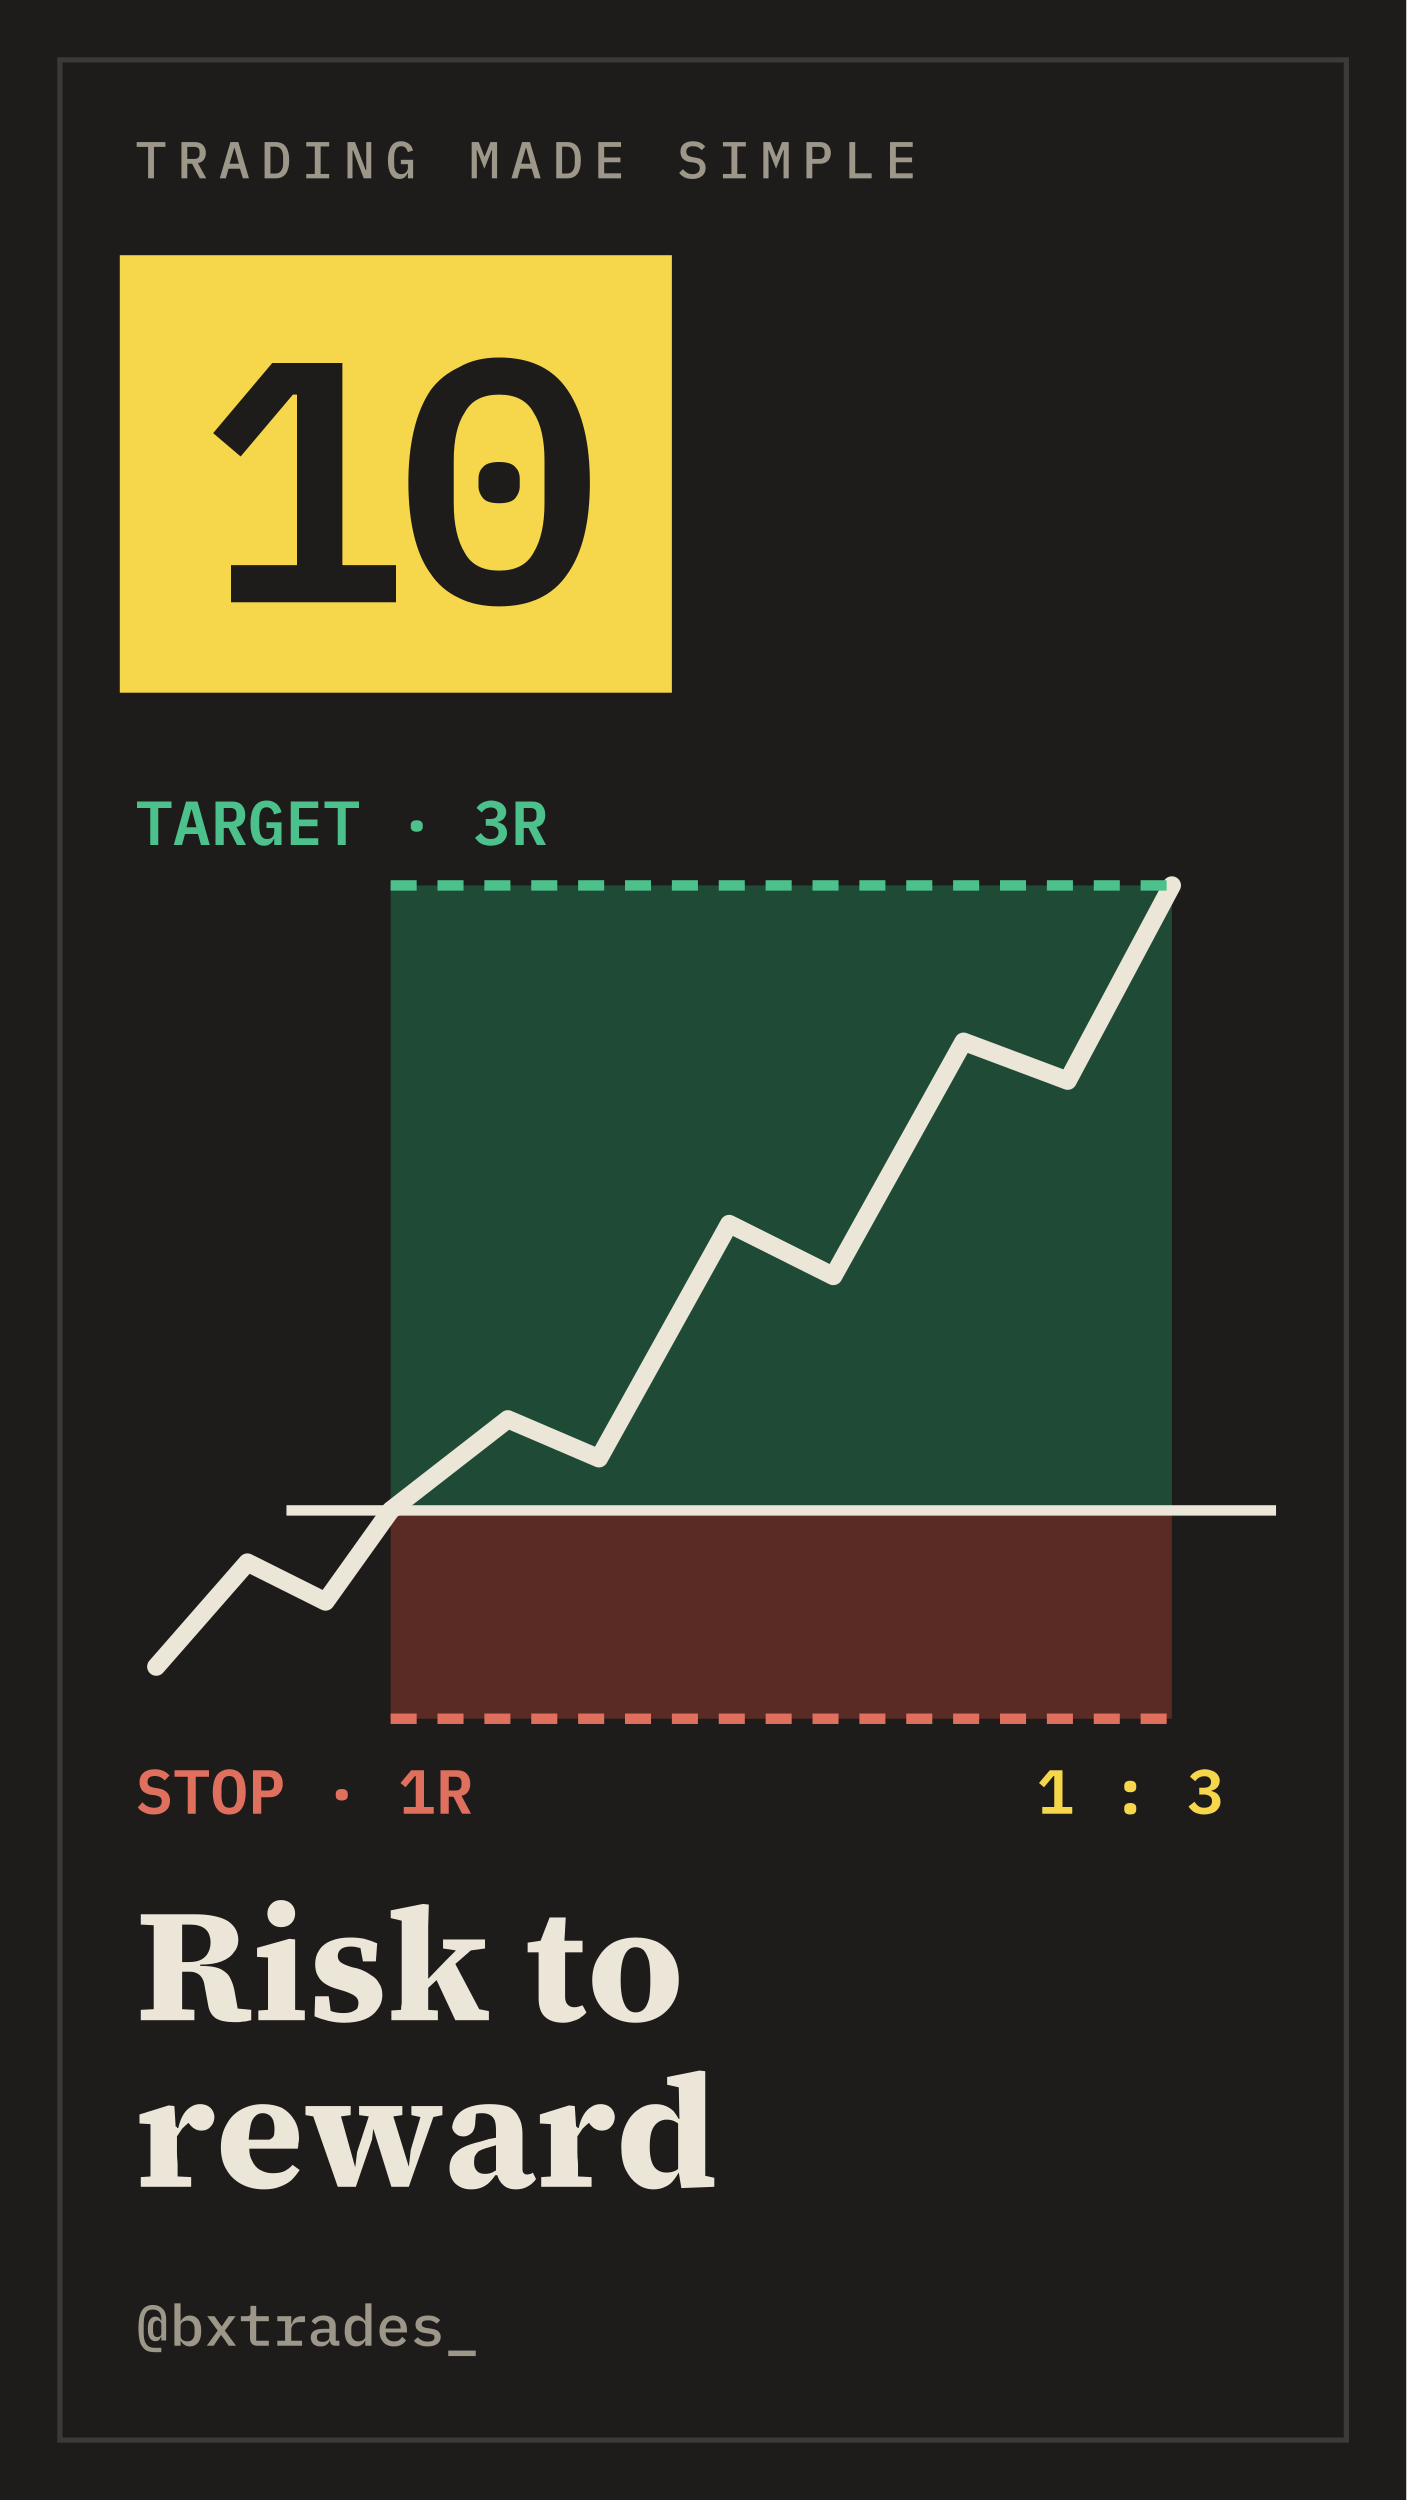
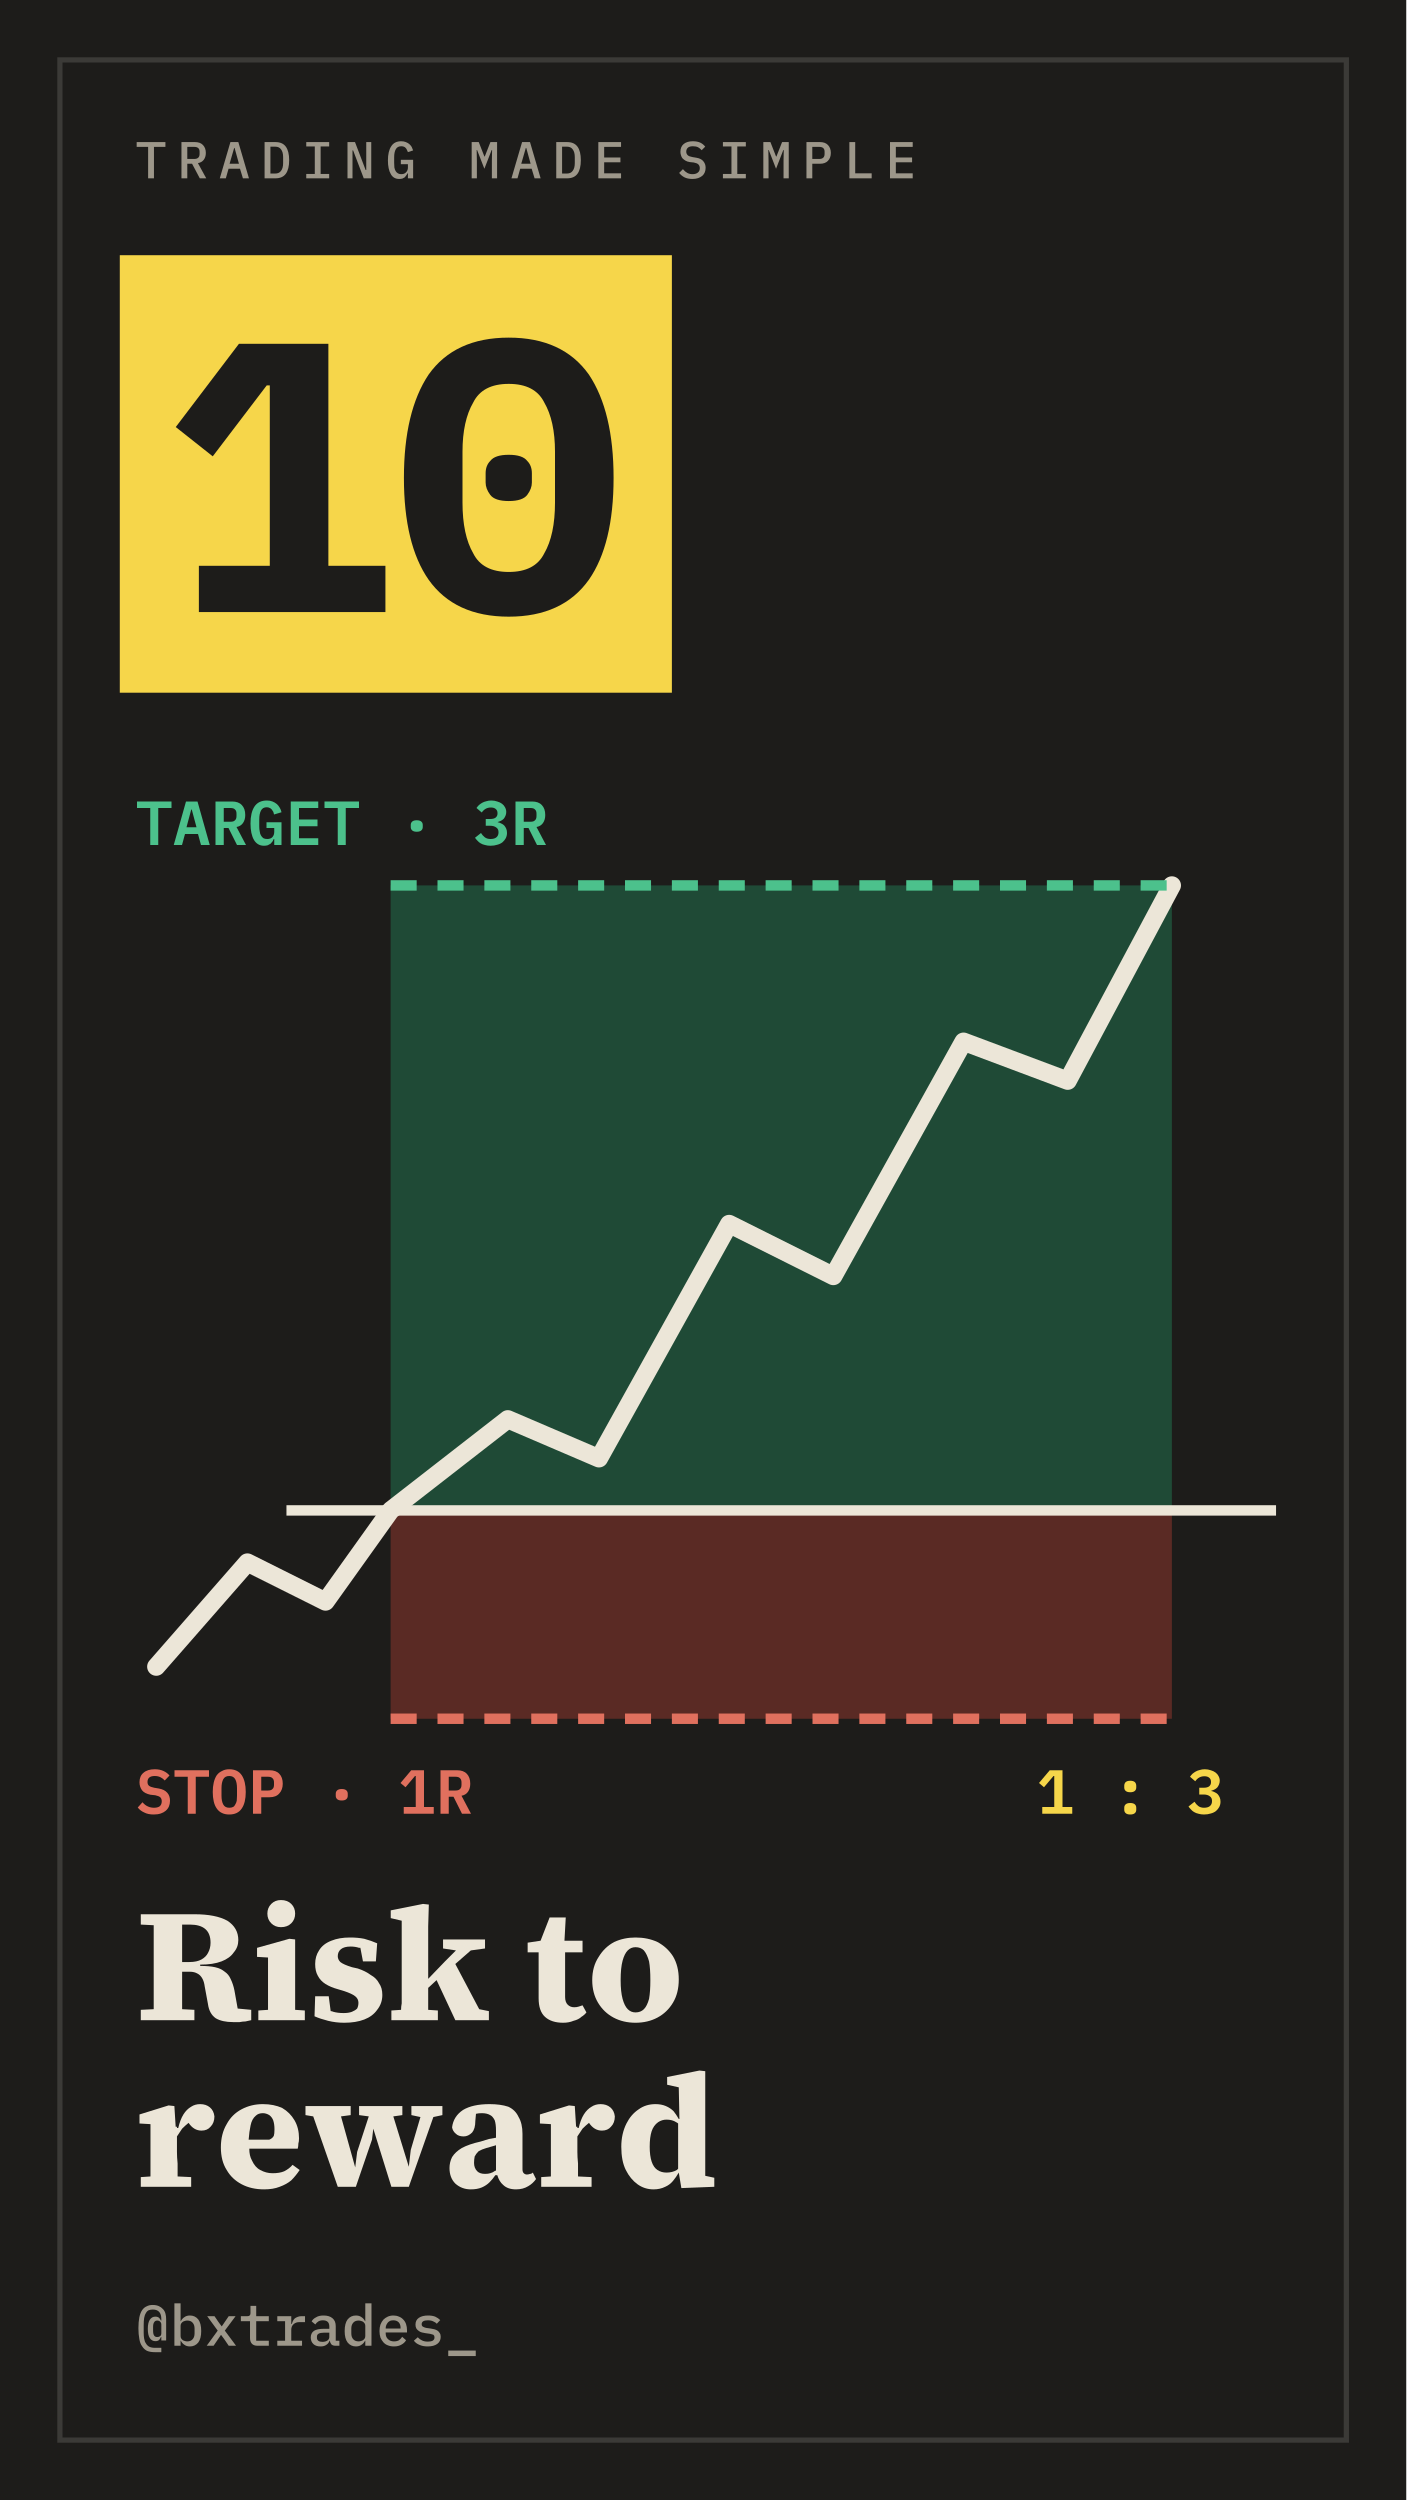
<svg xmlns="http://www.w3.org/2000/svg" viewBox="0 0 540 960" width="540" height="960">
  <defs>
+     <path id="m7_one" d="M24 0l0 30l46 0l0 117l-2 0l-35-46l-24 19l41 54l58 0l0-144l37 0l0-30z" />
+     <path id="m7_zero" d="M75-3q-35 0-52 24q-16 23-16 66q0 43 16 67q17 24 52 24q35 0 52-24q16-24 16-67q0-43-16-66q-17-24-52-24zM75 26q17 0 23 12q7 12 7 33l0 33q0 20-7 32q-6 12-23 12q-17 0-23-12q-7-12-7-32l0-33q0-21 7-33q6-12 23-12zM75 72q-9 0-12 4q-3 4-3 8l0 6q0 5 3 8q3 4 12 4q9 0 12-4q3-3 3-8l0-6q0-4-3-8q-3-4-12-4z" />
    <path id="m5_T" d="M89 151l0-151l-28 0l0 151l-55 0l0 23l138 0l0-23z" />
    <path id="m5_R" d="M49 0l-28 0l0 174l65 0q25 0 38-14q14-14 14-38q0-20-10-33q-10-13-28-16l40-73l-31 0l-37 70l-23 0zM82 93q26 0 26 24l0 11q0 23-26 23l-33 0l0-58z" />
    <path id="m5_A" d="M116 0l-14 46l-55 0l-13-46l-29 0l51 174l38 0l51-174zM76 146l-2 0l-22-76l45 0z" />
    <path id="m5_D" d="M20 174l52 0q34 0 50-22q16-22 16-65q0-43-16-65q-16-22-50-22l-52 0zM71 23q19 0 28 13q10 13 10 37l0 29q0 24-10 37q-9 13-28 13l-23 0l0-129z" />
    <path id="m5_I" d="M20 0l0 21l41 0l0 132l-41 0l0 21l110 0l0-21l-41 0l0-132l41 0l0-21z" />
    <path id="m5_N" d="M45 134l-3 0l0-134l-24 0l0 174l36 0l51-134l3 0l0 134l24 0l0-174l-36 0z" />
    <path id="m5_G" d="M108 24l-2 0q-2-5-6-10q-3-5-7-9q-5-3-11-6q-7-2-16-2q-27 0-40 23q-14 24-14 66q0 44 16 68q15 24 48 24q12 0 22-4q10-4 16-9q7-6 12-14q4-8 7-17l-25-8q-2 6-5 11q-2 5-6 9q-3 4-9 6q-5 2-12 2q-18 0-26-14q-8-14-8-38l0-28q0-12 1-22q2-10 6-17q4-7 11-11q6-4 16-4q15 0 23 9q9 9 9 23l0 16l-34 0l0 21l59 0l0-89l-25 0z" />
    <path id="m5_M" d="M111 84l1 52l-2 0l-35-90l-35 90l-2 0l1-52l0-84l-25 0l0 174l34 0l27-69l2 0l27 69l32 0l0-174l-25 0z" />
    <path id="m5_E" d="M22 0l0 174l109 0l0-23l-81 0l0-51l78 0l0-23l-78 0l0-53l81 0l0-24z" />
    <path id="m5_S" d="M74-3q-23 0-39 8q-15 8-25 21l18 18q10-12 21-18q11-6 25-6q17 0 26 8q9 7 9 21q0 11-7 18q-6 6-22 9l-19 2q-13 2-21 7q-8 5-14 11q-5 6-7 14q-3 8-3 17q0 25 16 38q16 13 44 13q21 0 36-7q14-7 23-19l-17-17q-8 9-17 14q-10 5-25 5q-15 0-23-6q-9-7-9-20q0-10 7-17q6-6 23-9l18-3q24-4 34-17q11-13 11-31q0-12-4-22q-4-10-12-17q-9-7-20-11q-12-4-27-4z" />
    <path id="m5_P" d="M21 0l0 174l65 0q25 0 38-14q14-14 14-38q0-24-14-38q-13-14-38-14l-37 0l0-70zM49 93l33 0q26 0 26 24l0 11q0 23-26 23l-33 0z" />
    <path id="m5_L" d="M27 0l0 174l28 0l0-150l79 0l0-24z" />
    <path id="m6_one" d="M23 0l0 27l48 0l0 124l-3 0l-38-45l-20 17l43 51l51 0l0-147l39 0l0-27z" />
-     <path id="m6_zero" d="M75-3q-17 0-29 6q-13 6-21 18q-8 11-12 28q-4 17-4 38q0 21 4 38q4 17 12 29q8 11 21 17q12 7 29 7q34 0 50-24q16-24 16-67q0-43-16-66q-16-24-50-24zM75 23q18 0 25 13q8 13 8 36l0 31q0 23-8 35q-7 13-25 13q-18 0-25-13q-8-12-8-35l0-31q0-23 8-36q7-13 25-13zM75 72q-9 0-12 4q-3 4-3 8l0 6q0 5 3 8q3 4 12 4q9 0 12-4q3-3 3-8l0-6q0-4-3-8q-3-4-12-4z" />
    <path id="m6_T" d="M91 148l0-148l-32 0l0 148l-53 0l0 26l138 0l0-26z" />
    <path id="m6_A" d="M112 0l-12 44l-52 0l-12-44l-33 0l49 174l46 0l49-174zM75 142l-2 0l-19-71l40 0z" />
    <path id="m6_R" d="M53 0l-33 0l0 174l66 0q26 0 39-14q14-14 14-40q0-19-9-32q-9-13-26-16l38-72l-36 0l-34 68l-19 0zM80 93q13 0 18 6q6 5 6 17l0 9q0 12-6 17q-5 6-18 6l-27 0l0-55z" />
    <path id="m6_G" d="M105 24l-2 0q-2-5-5-10q-4-5-8-9q-5-3-11-6q-7-2-15-2q-26 0-40 23q-14 24-14 66q0 44 16 68q16 24 50 24q12 0 22-4q10-4 17-10q7-6 12-15q5-8 7-18l-30-9q-1 6-3 11q-3 5-6 9q-3 4-8 6q-5 3-12 3q-16 0-23-13q-7-13-7-36l0-28q0-11 2-20q1-10 5-16q4-7 10-11q6-3 15-3q14 0 21 8q7 8 7 21l0 15l-31 0l0 23l60 0l0-91l-29 0z" />
    <path id="m6_E" d="M21 0l0 174l110 0l0-26l-77 0l0-46l74 0l0-27l-74 0l0-48l77 0l0-27z" />
    <path id="m6_periodcentered" d="M75 53q-13 0-19 6q-5 5-5 13l0 8q0 8 5 13q6 6 19 6q13 0 19-6q5-5 5-13l0-8q0-8-5-13q-6-6-19-6z" />
    <path id="m6_three" d="M68 104q16 0 23 6q7 6 7 16l0 2q0 10-7 16q-7 6-19 6q-12 0-21-5q-9-5-16-15l-21 18q4 6 10 12q6 5 13 9q7 4 16 6q9 3 20 3q13 0 24-4q11-3 19-9q8-6 12-14q5-9 5-19q0-8-3-15q-3-7-7-12q-5-5-11-8q-6-3-13-5l0-1q7-1 14-5q7-3 12-8q5-6 8-13q3-7 3-17q0-11-5-21q-5-9-13-16q-9-7-21-10q-12-4-27-4q-12 0-22 3q-10 2-18 7q-7 4-12 10q-6 6-10 12l24 19q6-10 15-17q9-7 23-7q16 0 24 7q8 7 8 19l0 2q0 12-9 18q-9 7-25 7l-17 0l0 27z" />
    <path id="m6_S" d="M73-3q-23 0-38 8q-16 7-26 20l19 21q10-12 22-17q11-5 24-5q15 0 23 6q8 7 8 20q0 10-6 16q-6 5-20 8l-19 2q-24 5-34 18q-10 14-10 32q0 25 16 38q16 14 45 14q20 0 35-7q15-7 24-18l-19-20q-7 8-17 13q-10 5-23 5q-29 0-29-24q0-10 6-15q6-5 21-8l18-3q23-4 34-17q11-12 11-32q0-12-4-22q-4-10-13-18q-8-7-20-11q-12-4-28-4z" />
    <path id="m6_O" d="M75-3q-17 0-29 6q-13 6-21 18q-8 11-12 28q-4 17-4 38q0 21 4 38q4 17 12 29q8 11 21 17q12 7 29 7q34 0 50-24q16-24 16-67q0-43-16-66q-16-24-50-24zM75 24q9 0 15 3q6 3 9 10q4 6 6 15q1 9 1 20l0 30q0 23-7 36q-7 13-24 13q-17 0-24-13q-7-13-7-36l0-30q0-22 7-35q7-13 24-13z" />
    <path id="m6_P" d="M20 0l0 174l66 0q26 0 39-14q14-14 14-40q0-24-14-39q-13-15-39-15l-33 0l0-66zM53 93l27 0q13 0 18 6q6 5 6 17l0 9q0 12-6 17q-5 6-18 6l-27 0z" />
    <path id="m6_colon" d="M75-3q-13 0-19 6q-5 5-5 13l0 8q0 8 5 13q6 6 19 6q13 0 19-6q5-5 5-13l0-8q0-8-5-13q-6-6-19-6zM75 86q-13 0-19 6q-5 5-5 13l0 7q0 8 5 14q6 6 19 6q13 0 19-6q5-6 5-14l0-7q0-8-5-13q-6-6-19-6z" />
    <path id="s7_R" d="M8 0l0 16l20 1q0 4 0 8q0 13 0 25l0 64q0 12 0 25q0 4 0 8l-20 1l0 16l83 0q33 0 51-10q17-11 17-30q0-11-7-19q-6-9-19-14q-13-5-33-5l0-2q14 0 23-2q9-2 15-7q6-4 9-11q4-8 6-18l5-28l21-2l0-16q-5-1-9-2q-4 0-9-1q-4 0-10 0q-17 0-27 6q-10 7-12 22l-5 27q-1 8-4 13q-3 5-7 7q-5 3-12 3l-12 0l0-24q0-13 0-25q0-4 0-9l19-1l0-16zM72 90l11 0q12 0 19 4q7 4 10 10q4 7 4 16q0 14-8 21q-8 7-24 7l-12 0q0-4 0-9q0-13 0-26z" />
    <path id="s7_i" d="M8 0l0 15l15 1q0 0 0 1q0 9 0 19q0 10 0 18l0 13q0 9 0 16q0 7 0 14l-17 1l0 14l50 14l9-1l0-35l0-54q0-10 0-19q0-1 0-1l15-1l0-15zM43 144q-9 0-15 6q-6 6-6 15q0 9 6 15q6 6 15 6q10 0 16-6q6-6 6-15q0-9-6-15q-6-6-16-6z" />
    <path id="s7_s" d="M55-4q-13 0-25 3q-12 3-21 7l1 31l21 0l3-23q2 0 4-1q7-2 16-2q8 0 13 2q5 2 8 5q2 4 2 9q0 6-5 10q-5 4-17 8l-10 3q-11 3-19 8q-8 5-12 13q-4 7-4 18q0 12 6 21q6 10 19 15q12 5 29 5q12 0 22-2q11-3 20-7l-2-28l-20 0l-4 21q-1 0-2 0q-6 2-13 2q-10 0-15-4q-5-4-5-11q0-5 4-9q5-4 18-8l9-2q12-4 20-10q9-5 13-13q5-7 5-18q0-13-8-23q-7-10-20-15q-13-5-31-5z" />
    <path id="s7_k" d="M7 0l0 15l15 1q0 5 1 10q0 7 0 14l0 114l-17 4l0 12l50 10l9-1l-1-34l0-81l26 27l17 17l-20 3l0 14l65 0l0-14l-22-3l-24-21l37-70l15-3l0-14l-52 0l-29 62l-13-12l0-24q0-5 0-10l15-1l0-15z" />
    <path id="s7_t" d="M58-4q-18 0-28 9q-10 9-10 29l0 71l-17 0l0 15l20 3l14 36l25 0l-2-36l28 0l0-18l-27 0l0-69q0-8 4-12q4-4 10-4q4 0 7 1q3 1 6 2l6-11q-3-4-8-7q-4-4-12-6q-7-3-16-3z" />
    <path id="s7_o" d="M75-4q-19 0-34 8q-15 8-24 23q-9 15-9 35q0 21 10 36q9 15 24 23q15 7 33 7q19 0 34-7q15-8 24-22q9-15 9-36q0-21-9-36q-9-15-24-23q-15-8-34-8zM75 12q8 0 13 5q5 5 8 16q2 11 2 29q0 18-2 29q-3 11-8 17q-5 5-13 5q-7 0-12-5q-5-5-8-16q-3-11-3-30q0-18 3-29q3-11 8-16q5-5 12-5z" />
    <path id="s7_r" d="M8 0l0 15l15 1q0 0 0 1q0 9 0 19l0 43q0 5 0 9q0 4 0 9l-17 1l0 14l45 14l9-1l2-32l2 0l0-2l2 0q3 13 8 21q5 8 12 12q6 4 14 4q9 0 15-5q6-5 7-14q0-10-6-16q-5-6-14-6q-6 0-11 3q-5 3-9 9q-5-4-10-9q-4-6-8-12l0-24q0-8 1-18q0-10 0-19q0 0 0-1l21-1l0-15z" />
    <path id="s7_e" d="M75-4q-20 0-35 8q-15 8-23 22q-9 14-9 35q0 21 9 36q8 15 23 23q15 8 33 8q17 0 30-6q12-7 19-19q7-12 7-28q0-5-1-8q0-4-1-8l-75 0q0-11 4-18q5-11 13-15q9-5 19-5q11 0 18 3q8 4 13 10l11-8q-6-9-13-16q-7-6-18-10q-10-4-24-4zM51 73l32 0q5 2 7 6q1 3 1 10q0 8-2 14q-2 5-6 8q-5 3-10 3q-7 0-11-4q-6-5-8-15q-2-9-3-22z" />
    <path id="s7_w" d="M52 0l-38 109l-12 2l0 14l70 0l0-14l-15-2l22-79l3 24l18 55l-15 2l0 14l67 0l0-14l-14-2l24-78l3 26l15 51l-14 3l0 14l48 0l0-14l-14-3l-38-108l-27 0l-28 90l-2-17l-25-73z" />
    <path id="s7_a" d="M42-4q-14 0-24 9q-9 9-9 24q0 9 4 17q5 8 15 14q11 6 29 10q7 2 13 4q6 1 11 2l0 11q0 10-2 16q-3 6-7 8q-5 3-13 3q-5 0-9-1l-1-11q0-12-5-18q-6-6-13-6q-8 0-12 4q-5 4-6 10q2 17 17 27q15 9 41 9q17 0 29-4q11-5 16-16q6-10 6-26l0-55q0-4 2-6q2-2 5-2q2 0 5 1q2 0 4 2l5-10q-5-7-12-11q-8-5-19-5q-13 0-20 7q-6 5-9 15l-3 0q-4-6-9-11q-5-5-12-8q-7-3-17-3zM81 65q0-1-1-1q-7-2-14-4q-7-2-12-5q-4-4-6-8q-1-5-1-10q0-8 5-13q4-4 12-4q5 0 8 1q4 1 8 4q1 0 1 0z" />
    <path id="s7_d" d="M58-4q-14 0-25 8q-11 8-18 22q-7 14-7 36q0 20 8 36q7 14 19 22q11 8 26 8q9 0 16-3q7-3 12-8q4-5 8-12l1 0l-1 49l-18 4l0 12l50 10l9-1l0-34l0-128l14-3l0-14l-51-2l-4 24q-4-7-9-13q-5-6-12-9q-8-4-18-4zM96 98q-1 1-3 2q-6 4-15 4q-7 0-13-4q-7-5-10-14q-3-9-3-24q0-14 3-23q3-9 9-13q6-4 14-4q9 0 16 4q1 1 2 2z" />
    <path id="m5_at" d="M113-28l-29 0q-20 0-34 6q-13 7-21 20q-9 12-12 32q-4 20-4 46q0 28 4 48q4 19 12 31q8 12 20 17q11 6 26 6q16 0 27-5q11-5 18-13q8-8 11-20q3-11 3-24l0-93l-21 0l0 15l-2 0q-3-8-8-13q-6-5-16-5q-15 0-24 13q-9 13-9 41q0 27 9 40q9 13 24 13q10 0 16-5q5-5 8-12l2 0l0 6q0 42-37 42q-10 0-18-3q-8-4-12-12q-6-9-8-22q-2-13-2-31l0-33q0-14 2-26q2-13 8-21q5-9 14-14q10-5 24-5l29 0zM95 38q8 0 13 4q5 4 5 13l0 37q0 8-5 13q-5 5-13 5q-9 0-13-7q-5-6-5-21l0-16q0-16 5-22q4-6 13-6z" />
    <path id="m5_b" d="M20 185l27 0l0-78l1 0q6 12 16 18q9 7 24 7q22 0 36-17q13-17 13-51q0-33-13-50q-14-17-36-17q-15 0-24 7q-10 6-16 18l-1 0l0-22l-27 0zM76 19q16 0 24 10q8 9 8 25l0 21q0 16-8 25q-8 10-24 10q-6 0-11-2q-5-1-9-4q-4-3-7-8q-2-4-2-10l0-43q0-6 2-10q3-5 7-8q4-3 9-4q5-2 11-2z" />
    <path id="m5_x" d="M11 0l48 66l-46 63l32 0l17-25l14-19l1 0l13 19l17 25l30 0l-47-63l49-66l-32 0l-19 28l-14 19l-1 0l-13-19l-19-28z" />
    <path id="m5_t" d="M83 0q-17 0-25 9q-8 9-8 24l0 74l-40 0l0 22l28 0q8 0 10 3q4 3 4 10l0 32l25 0l0-45l55 0l0-22l-55 0l0-85l55 0l0-22z" />
    <path id="m5_r" d="M19 22l34 0l0 85l-34 0l0 22l61 0l0-34l2 0q2 7 5 13q3 6 8 11q5 4 13 7q7 3 16 3l16 0l0-26l-26 0q-14 0-24-9q-10-9-10-24l0-48l47 0l0-22l-108 0z" />
    <path id="m5_a" d="M123 0q-12 0-18 6q-5 6-7 16l-1 0q-4-12-14-18q-9-7-25-7q-20 0-31 10q-12 11-12 29q0 19 14 29q14 9 43 9l24 0l0 10q0 27-28 27q-12 0-20-5q-8-5-13-13l-16 13q5 11 19 18q12 8 33 8q25 0 39-12q14-12 14-34l0-64l16 0l0-22zM66 17q13 0 22 6q8 6 8 15l0 19l-24 0q-30 0-30-17l0-6q0-8 7-13q6-4 17-4z" />
    <path id="m5_d" d="M103 22l-1 0q-6-12-16-18q-9-7-24-7q-22 0-36 17q-13 17-13 50q0 34 13 51q14 17 36 17q15 0 24-7q10-6 16-18l1 0l0 78l27 0l0-185l-27 0zM74 19q6 0 11 2q5 1 9 4q4 3 7 8q2 4 2 10l0 43q0 6-2 10q-3 5-7 8q-4 3-9 4q-5 2-11 2q-16 0-24-10q-8-9-8-25l0-21q0-16 8-25q8-10 24-10z" />
    <path id="m5_e" d="M78-3q-15 0-27 5q-11 4-19 13q-8 9-13 21q-4 13-4 28q0 16 4 28q5 13 13 22q8 8 19 13q11 5 25 5q13 0 24-5q11-4 19-13q8-8 12-20q4-12 4-26l0-10l-93 0l0-4q0-16 10-25q10-10 26-10q13 0 22 5q8 6 14 15l17-15q-7-12-20-19q-13-8-33-8zM76 111q-8 0-14-2q-6-3-10-7q-4-5-7-11q-3-7-3-14l0-2l65 0l0 3q0 15-8 24q-9 9-23 9z" />
    <path id="m5_s" d="M75-3q-21 0-36 7q-15 6-24 18l17 15q8-9 19-14q10-5 25-5q13 0 21 4q8 5 8 14q0 4-1 7q-2 3-4 5q-3 1-7 2q-3 1-7 2l-21 3q-7 1-15 3q-8 2-14 7q-6 4-10 10q-4 7-4 17q0 20 15 30q15 10 40 10q18 0 31-5q13-6 22-15l-15-16q-5 6-15 10q-9 5-24 5q-27 0-27-17q0-8 6-11q5-3 13-5l21-3q8-1 15-3q8-2 14-6q6-4 10-11q4-6 4-16q0-20-15-31q-15-11-42-11z" />
    <path id="m5_underscore" d="M15-45l0 24l120 0l0-24z" />
  </defs>
  <rect width="540" height="960" fill="#1d1c1a" />
  <rect x="23" y="23" width="494" height="914" fill="none" stroke="#3b3a37" stroke-width="2" />
  <g fill="#9d978a" transform="scale(0.08 -0.08)">
    <use href="#m5_T" x="650" y="-856" />
    <use href="#m5_R" x="850" y="-856" />
    <use href="#m5_A" x="1050" y="-856" />
    <use href="#m5_D" x="1250" y="-856" />
    <use href="#m5_I" x="1450" y="-856" />
    <use href="#m5_N" x="1650" y="-856" />
    <use href="#m5_G" x="1850" y="-856" />
    <use href="#m5_M" x="2250" y="-856" />
    <use href="#m5_A" x="2450" y="-856" />
    <use href="#m5_D" x="2650" y="-856" />
    <use href="#m5_E" x="2850" y="-856" />
    <use href="#m5_S" x="3250" y="-856" />
    <use href="#m5_I" x="3450" y="-856" />
    <use href="#m5_M" x="3650" y="-856" />
    <use href="#m5_P" x="3850" y="-856" />
    <use href="#m5_L" x="4050" y="-856" />
    <use href="#m5_E" x="4250" y="-856" />
  </g>
  <rect x="46" y="98" width="212" height="168" fill="#f6d64a" />
-   <g fill="#1d1c1a" transform="scale(0.528 -0.528)">
-     <use href="#m6_one" x="145" y="-438" />
-     <use href="#m6_zero" x="288" y="-438" />
+   <g fill="#1d1c1a" transform="scale(0.592 -0.592)">
+     <use href="#m7_one" x="105" y="-397" />
+     <use href="#m7_zero" x="255" y="-397" />
  </g>
  <g fill="#4cc18c" transform="scale(0.096 -0.096)">
    <use href="#m6_T" x="542" y="-3380" />
    <use href="#m6_A" x="692" y="-3380" />
    <use href="#m6_R" x="842" y="-3380" />
    <use href="#m6_G" x="992" y="-3380" />
    <use href="#m6_E" x="1142" y="-3380" />
    <use href="#m6_T" x="1292" y="-3380" />
    <use href="#m6_periodcentered" x="1592" y="-3380" />
    <use href="#m6_three" x="1892" y="-3380" />
    <use href="#m6_R" x="2042" y="-3380" />
  </g>
  <rect x="150" y="340" width="300" height="240" fill="#1f4a36" />
  <rect x="150" y="580" width="300" height="80" fill="#5a2a24" />
  <line x1="110" y1="580" x2="490" y2="580" stroke="#ece6d8" stroke-width="4" />
  <polyline points="60,640 95,600 125,615 150,580 195,545 230,560 280,470 320,490 370,400 410,415 450,340" fill="none" stroke="#ece6d8" stroke-width="7" stroke-linejoin="round" stroke-linecap="round" />
  <line x1="150" y1="340" x2="450" y2="340" stroke="#4cc18c" stroke-width="4" stroke-dasharray="10 8" />
  <line x1="150" y1="660" x2="450" y2="660" stroke="#e0705e" stroke-width="4" stroke-dasharray="10 8" />
  <g fill="#e0705e" transform="scale(0.096 -0.096)">
    <use href="#m6_S" x="542" y="-7255" />
    <use href="#m6_T" x="692" y="-7255" />
    <use href="#m6_O" x="842" y="-7255" />
    <use href="#m6_P" x="992" y="-7255" />
    <use href="#m6_periodcentered" x="1292" y="-7255" />
    <use href="#m6_one" x="1592" y="-7255" />
    <use href="#m6_R" x="1742" y="-7255" />
  </g>
  <g fill="#f6d64a" transform="scale(0.096 -0.096)">
    <use href="#m6_one" x="4146" y="-7255" />
    <use href="#m6_colon" x="4446" y="-7255" />
    <use href="#m6_three" x="4746" y="-7255" />
  </g>
  <g fill="#ece6d8" transform="scale(0.248 -0.248)">
    <use href="#s7_R" x="210" y="-3128" />
    <use href="#s7_i" x="392" y="-3128" />
    <use href="#s7_s" x="478" y="-3128" />
    <use href="#s7_k" x="599" y="-3128" />
    <use href="#s7_t" x="814" y="-3128" />
    <use href="#s7_o" x="909" y="-3128" />
  </g>
  <g fill="#ece6d8" transform="scale(0.248 -0.248)">
    <use href="#s7_r" x="210" y="-3386" />
    <use href="#s7_e" x="334" y="-3386" />
    <use href="#s7_w" x="471" y="-3386" />
    <use href="#s7_a" x="687" y="-3386" />
    <use href="#s7_r" x="830" y="-3386" />
    <use href="#s7_d" x="954" y="-3386" />
  </g>
  <g fill="#9d978a" transform="scale(0.088 -0.088)">
    <use href="#m5_at" x="591" y="-10236" />
    <use href="#m5_b" x="741" y="-10236" />
    <use href="#m5_x" x="891" y="-10236" />
    <use href="#m5_t" x="1041" y="-10236" />
    <use href="#m5_r" x="1191" y="-10236" />
    <use href="#m5_a" x="1341" y="-10236" />
    <use href="#m5_d" x="1491" y="-10236" />
    <use href="#m5_e" x="1641" y="-10236" />
    <use href="#m5_s" x="1791" y="-10236" />
    <use href="#m5_underscore" x="1941" y="-10236" />
  </g>
</svg>
